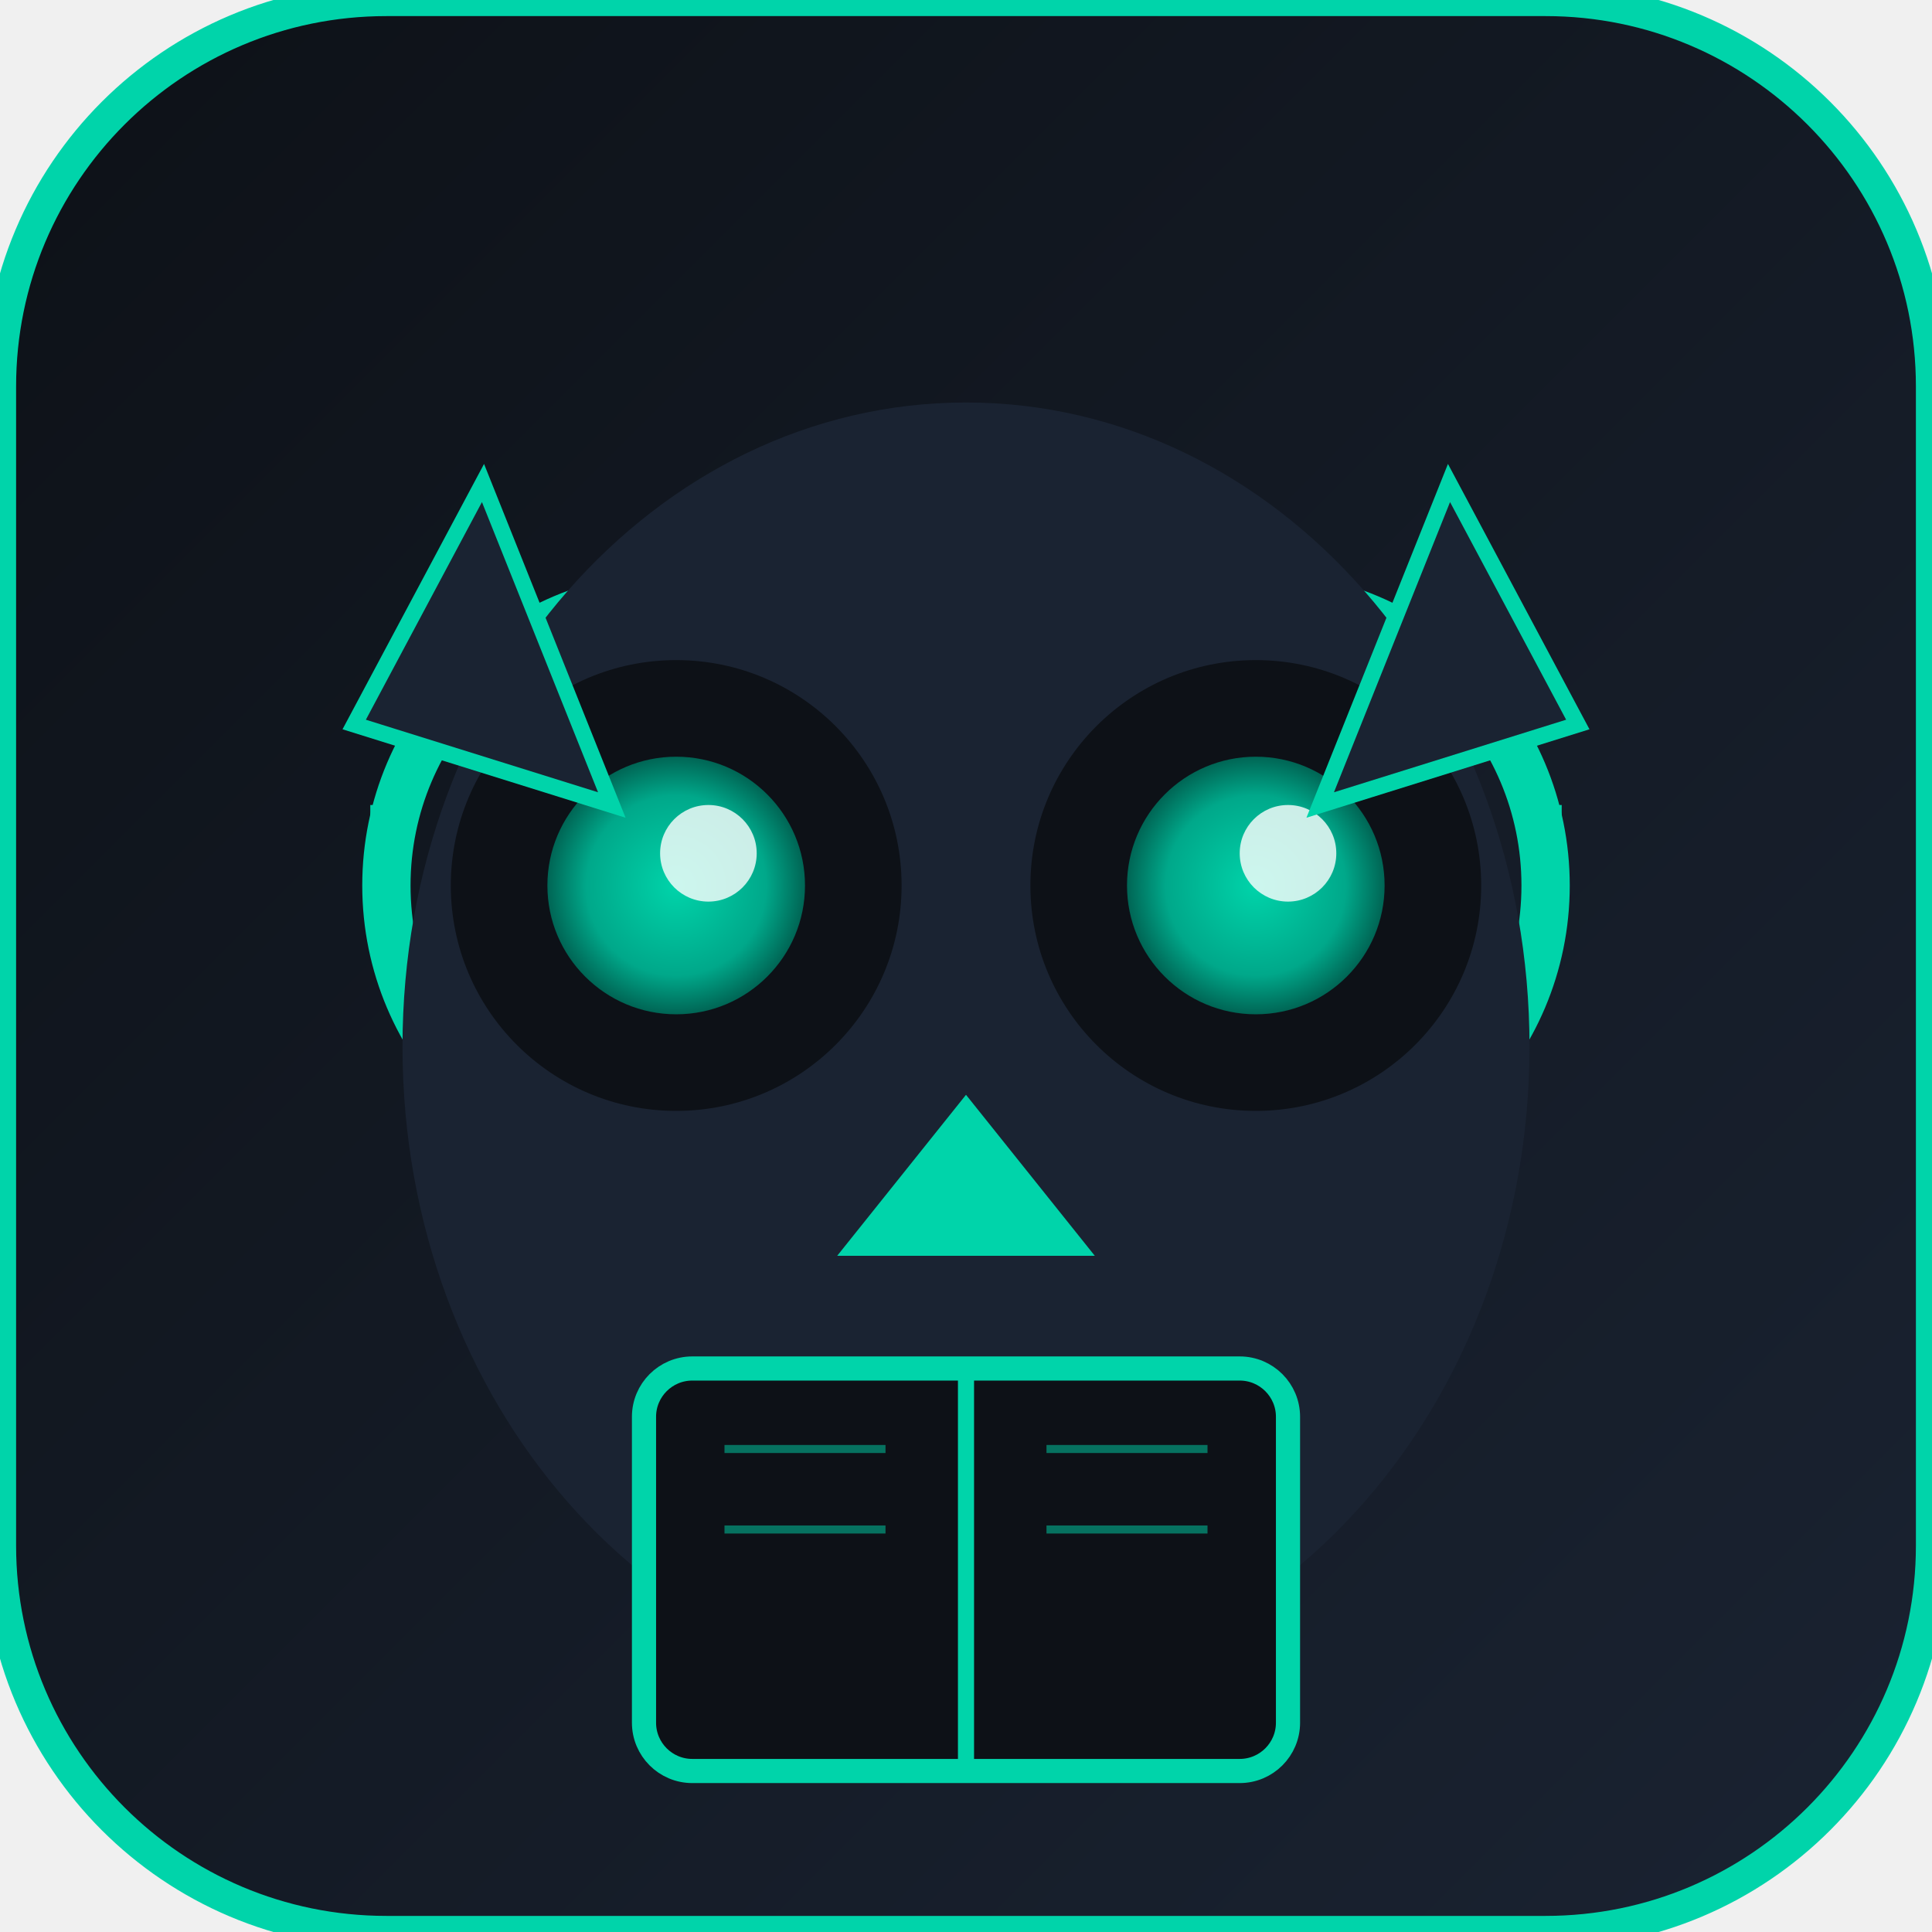
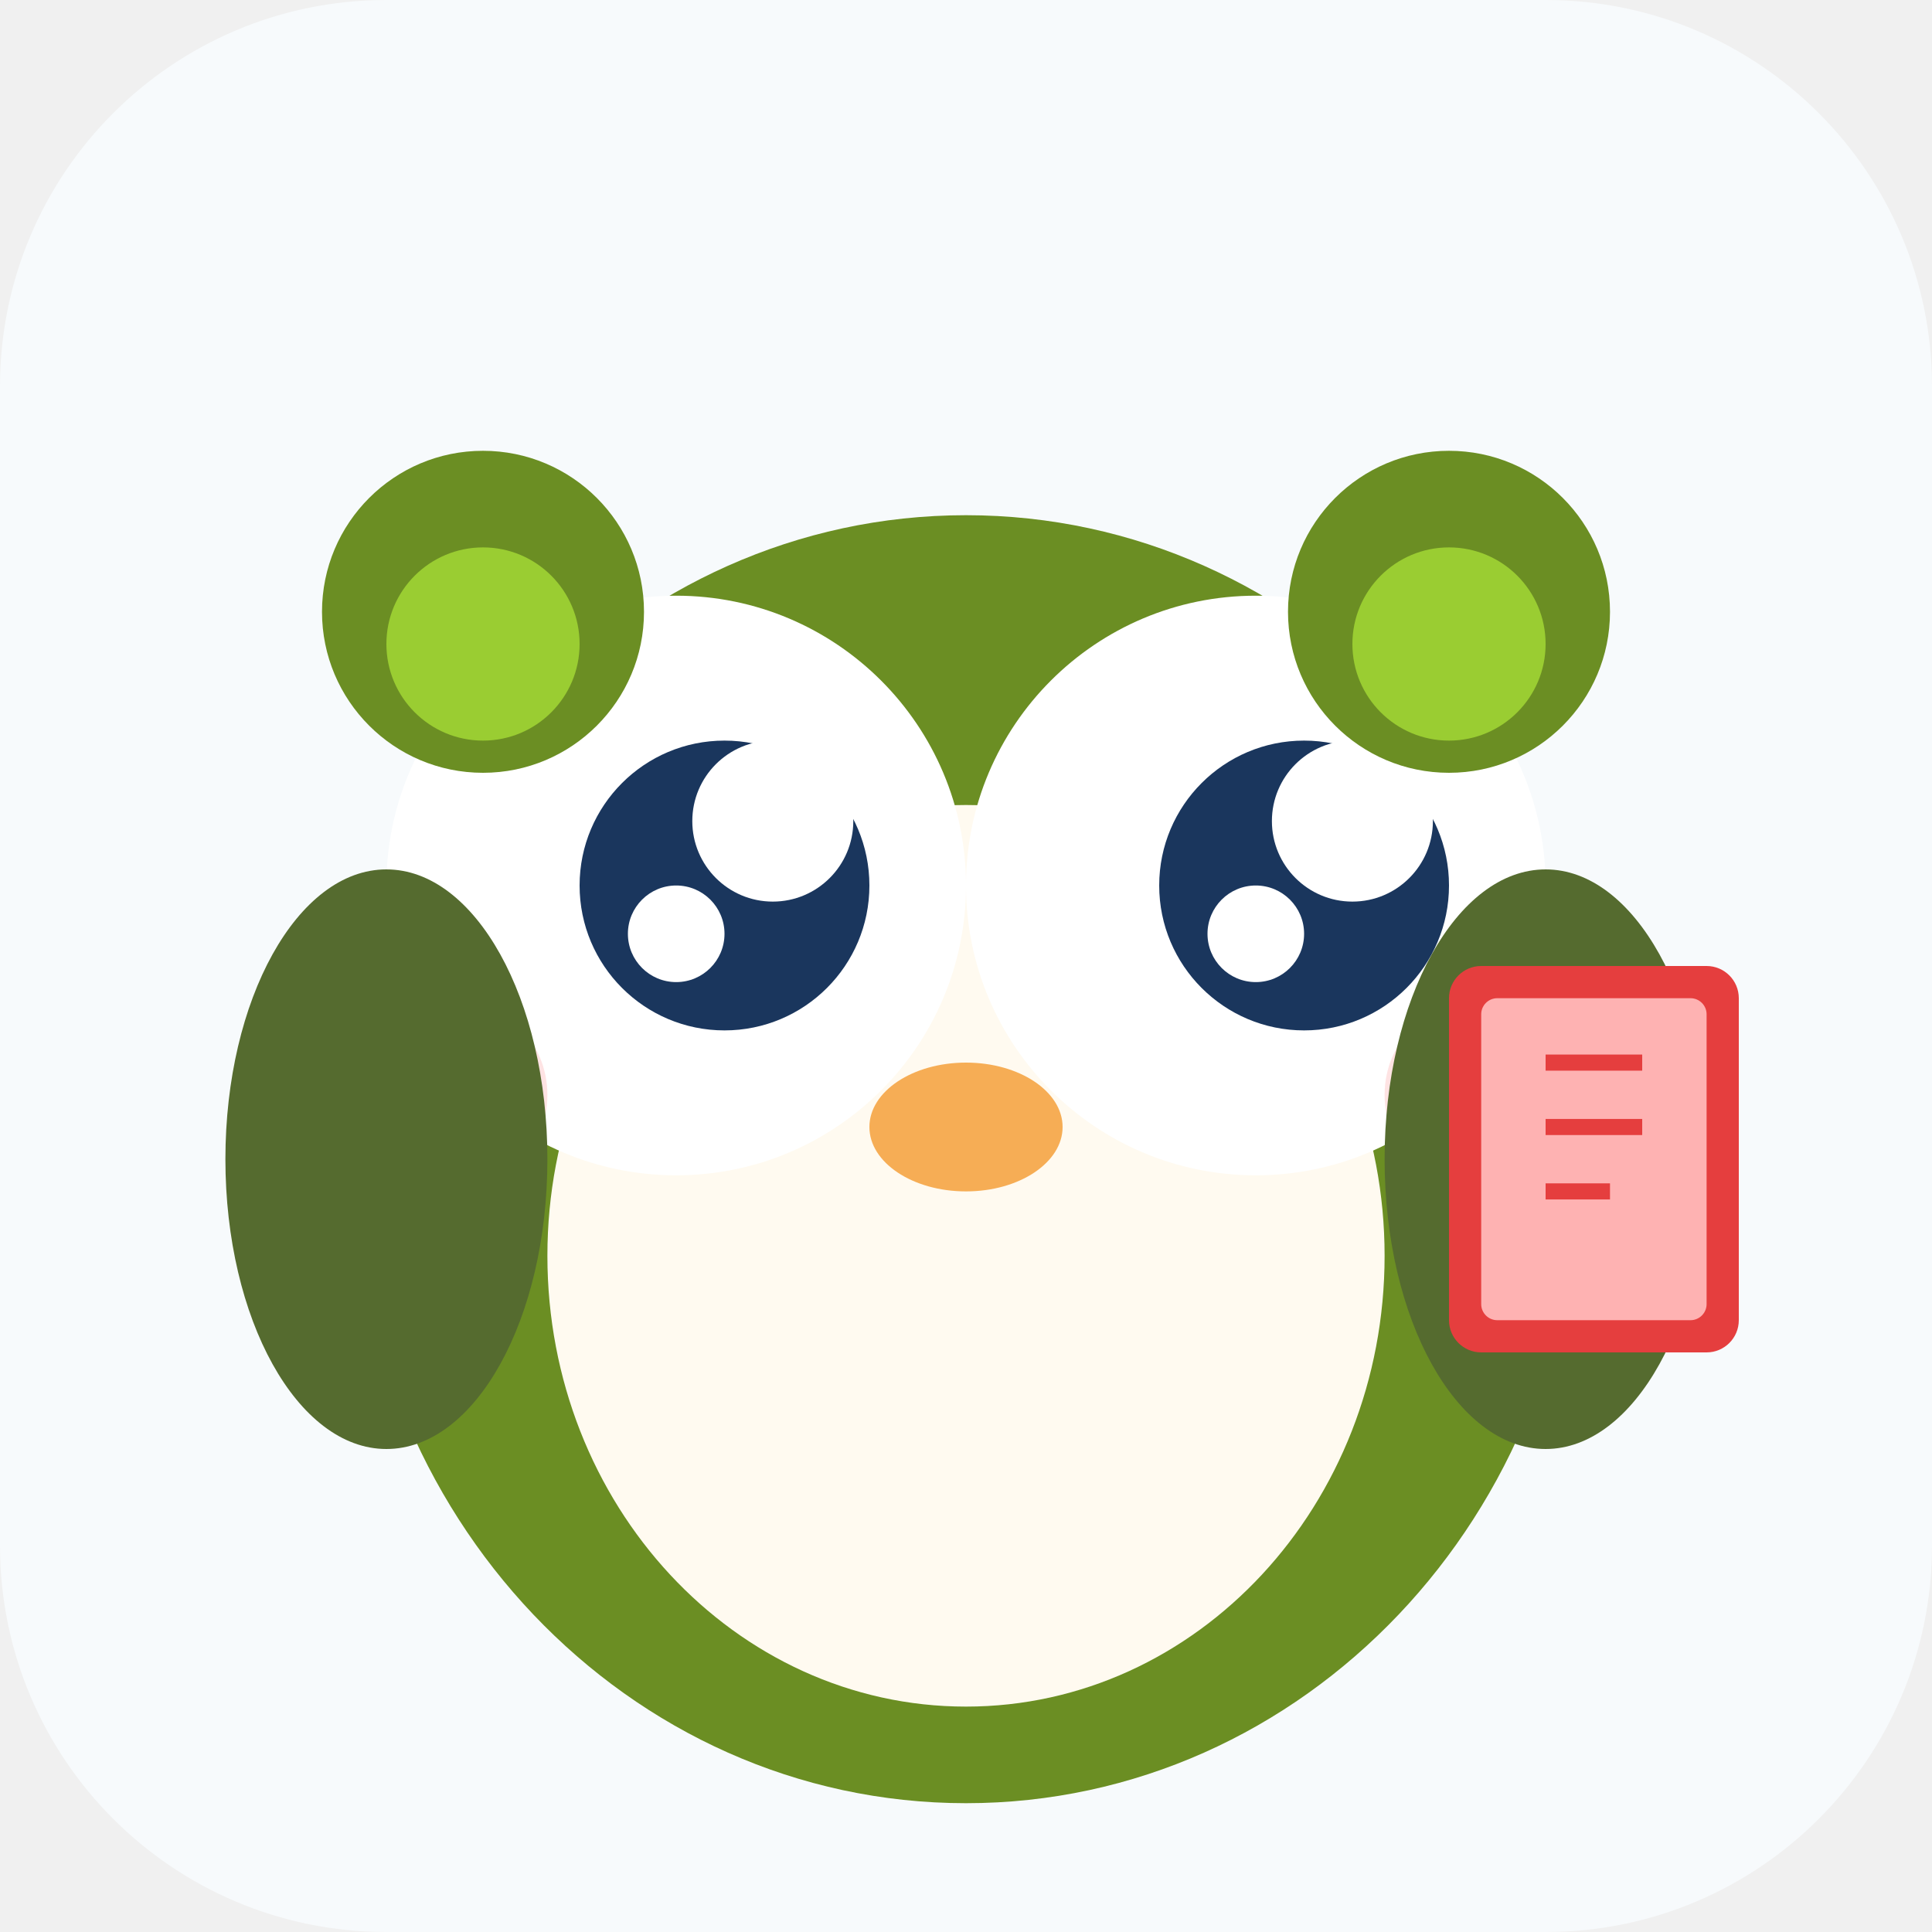
<svg xmlns="http://www.w3.org/2000/svg" viewBox="0 0 120 120">
-   <defs>
-     <linearGradient id="bg2" x1="0%" y1="0%" x2="100%" y2="100%">
-       <stop offset="0%" style="stop-color:#0D1117" />
-       <stop offset="100%" style="stop-color:#1a2332" />
-     </linearGradient>
-     <radialGradient id="eye2" cx="50%" cy="50%" r="50%">
-       <stop offset="0%" style="stop-color:#00D4AA" />
-       <stop offset="70%" style="stop-color:#00A88A" />
-       <stop offset="100%" style="stop-color:#006655" />
-     </radialGradient>
-   </defs>
-   <rect width="120" height="120" rx="24" fill="url(#bg2)" />
-   <rect width="120" height="120" rx="24" fill="none" stroke="#00D4AA" stroke-width="2" />
-   <circle cx="42" cy="55" r="18" fill="none" stroke="#00D4AA" stroke-width="3" />
-   <circle cx="78" cy="55" r="18" fill="none" stroke="#00D4AA" stroke-width="3" />
-   <line x1="60" y1="55" x2="60" y2="55" stroke="#00D4AA" stroke-width="3" />
-   <line x1="60" y1="50" x2="60" y2="60" stroke="#00D4AA" stroke-width="2" />
-   <line x1="24" y1="50" x2="24" y2="55" stroke="#00D4AA" stroke-width="2" />
-   <line x1="96" y1="50" x2="96" y2="55" stroke="#00D4AA" stroke-width="2" />
-   <ellipse cx="60" cy="65" rx="35" ry="40" fill="#1a2332" />
-   <circle cx="42" cy="55" r="14" fill="#0D1117" />
-   <circle cx="78" cy="55" r="14" fill="#0D1117" />
-   <circle cx="42" cy="55" r="8" fill="url(#eye2)" />
-   <circle cx="78" cy="55" r="8" fill="url(#eye2)" />
-   <circle cx="44" cy="53" r="3" fill="#fff" opacity="0.8" />
-   <circle cx="80" cy="53" r="3" fill="#fff" opacity="0.8" />
-   <polygon points="60,68 52,78 68,78" fill="#00D4AA" />
-   <rect x="40" y="85" width="40" height="25" rx="3" fill="#0D1117" stroke="#00D4AA" stroke-width="1.5" />
-   <line x1="60" y1="85" x2="60" y2="110" stroke="#00D4AA" stroke-width="1" />
-   <line x1="45" y1="90" x2="55" y2="90" stroke="#00D4AA" stroke-width="0.5" opacity="0.5" />
-   <line x1="45" y1="95" x2="55" y2="95" stroke="#00D4AA" stroke-width="0.5" opacity="0.5" />
-   <line x1="65" y1="90" x2="75" y2="90" stroke="#00D4AA" stroke-width="0.5" opacity="0.5" />
-   <line x1="65" y1="95" x2="75" y2="95" stroke="#00D4AA" stroke-width="0.5" opacity="0.5" />
-   <polygon points="30,30 38,50 22,45" fill="#1a2332" stroke="#00D4AA" stroke-width="1" />
-   <polygon points="90,30 82,50 98,45" fill="#1a2332" stroke="#00D4AA" stroke-width="1" />
+   <rect width="120" height="120" rx="24" fill="#F7FAFC" />
+   <ellipse cx="60" cy="72" rx="38" ry="40" fill="#6B8E23" />
+   <ellipse cx="60" cy="78" rx="26" ry="28" fill="#FFFAF0" />
+   <circle cx="42" cy="55" r="18" fill="white" />
+   <circle cx="78" cy="55" r="18" fill="white" />
+   <circle cx="45" cy="55" r="9" fill="#1A365D" />
+   <circle cx="81" cy="55" r="9" fill="#1A365D" />
+   <circle cx="48" cy="51" r="5" fill="white" />
+   <circle cx="84" cy="51" r="5" fill="white" />
+   <circle cx="42" cy="58" r="3" fill="white" />
+   <circle cx="78" cy="58" r="3" fill="white" />
+   <circle cx="28" cy="68" r="6" fill="#FED7D7" opacity="0.7" />
+   <circle cx="92" cy="68" r="6" fill="#FED7D7" opacity="0.7" />
+   <ellipse cx="60" cy="70" rx="6" ry="4" fill="#F6AD55" />
+   <ellipse cx="24" cy="72" rx="10" ry="18" fill="#556B2F" />
+   <ellipse cx="96" cy="72" rx="10" ry="18" fill="#556B2F" />
+   <circle cx="30" cy="38" r="10" fill="#6B8E23" />
+   <circle cx="90" cy="38" r="10" fill="#6B8E23" />
+   <circle cx="30" cy="40" r="6" fill="#9ACD32" />
+   <circle cx="90" cy="40" r="6" fill="#9ACD32" />
+   <rect x="90" y="60" width="18" height="24" rx="2" fill="#E53E3E" />
+   <rect x="92" y="62" width="14" height="20" rx="1" fill="#FEB2B2" />
+   <line x1="96" y1="66" x2="102" y2="66" stroke="#E53E3E" stroke-width="1" />
+   <line x1="96" y1="70" x2="102" y2="70" stroke="#E53E3E" stroke-width="1" />
+   <line x1="96" y1="74" x2="100" y2="74" stroke="#E53E3E" stroke-width="1" />
</svg>
